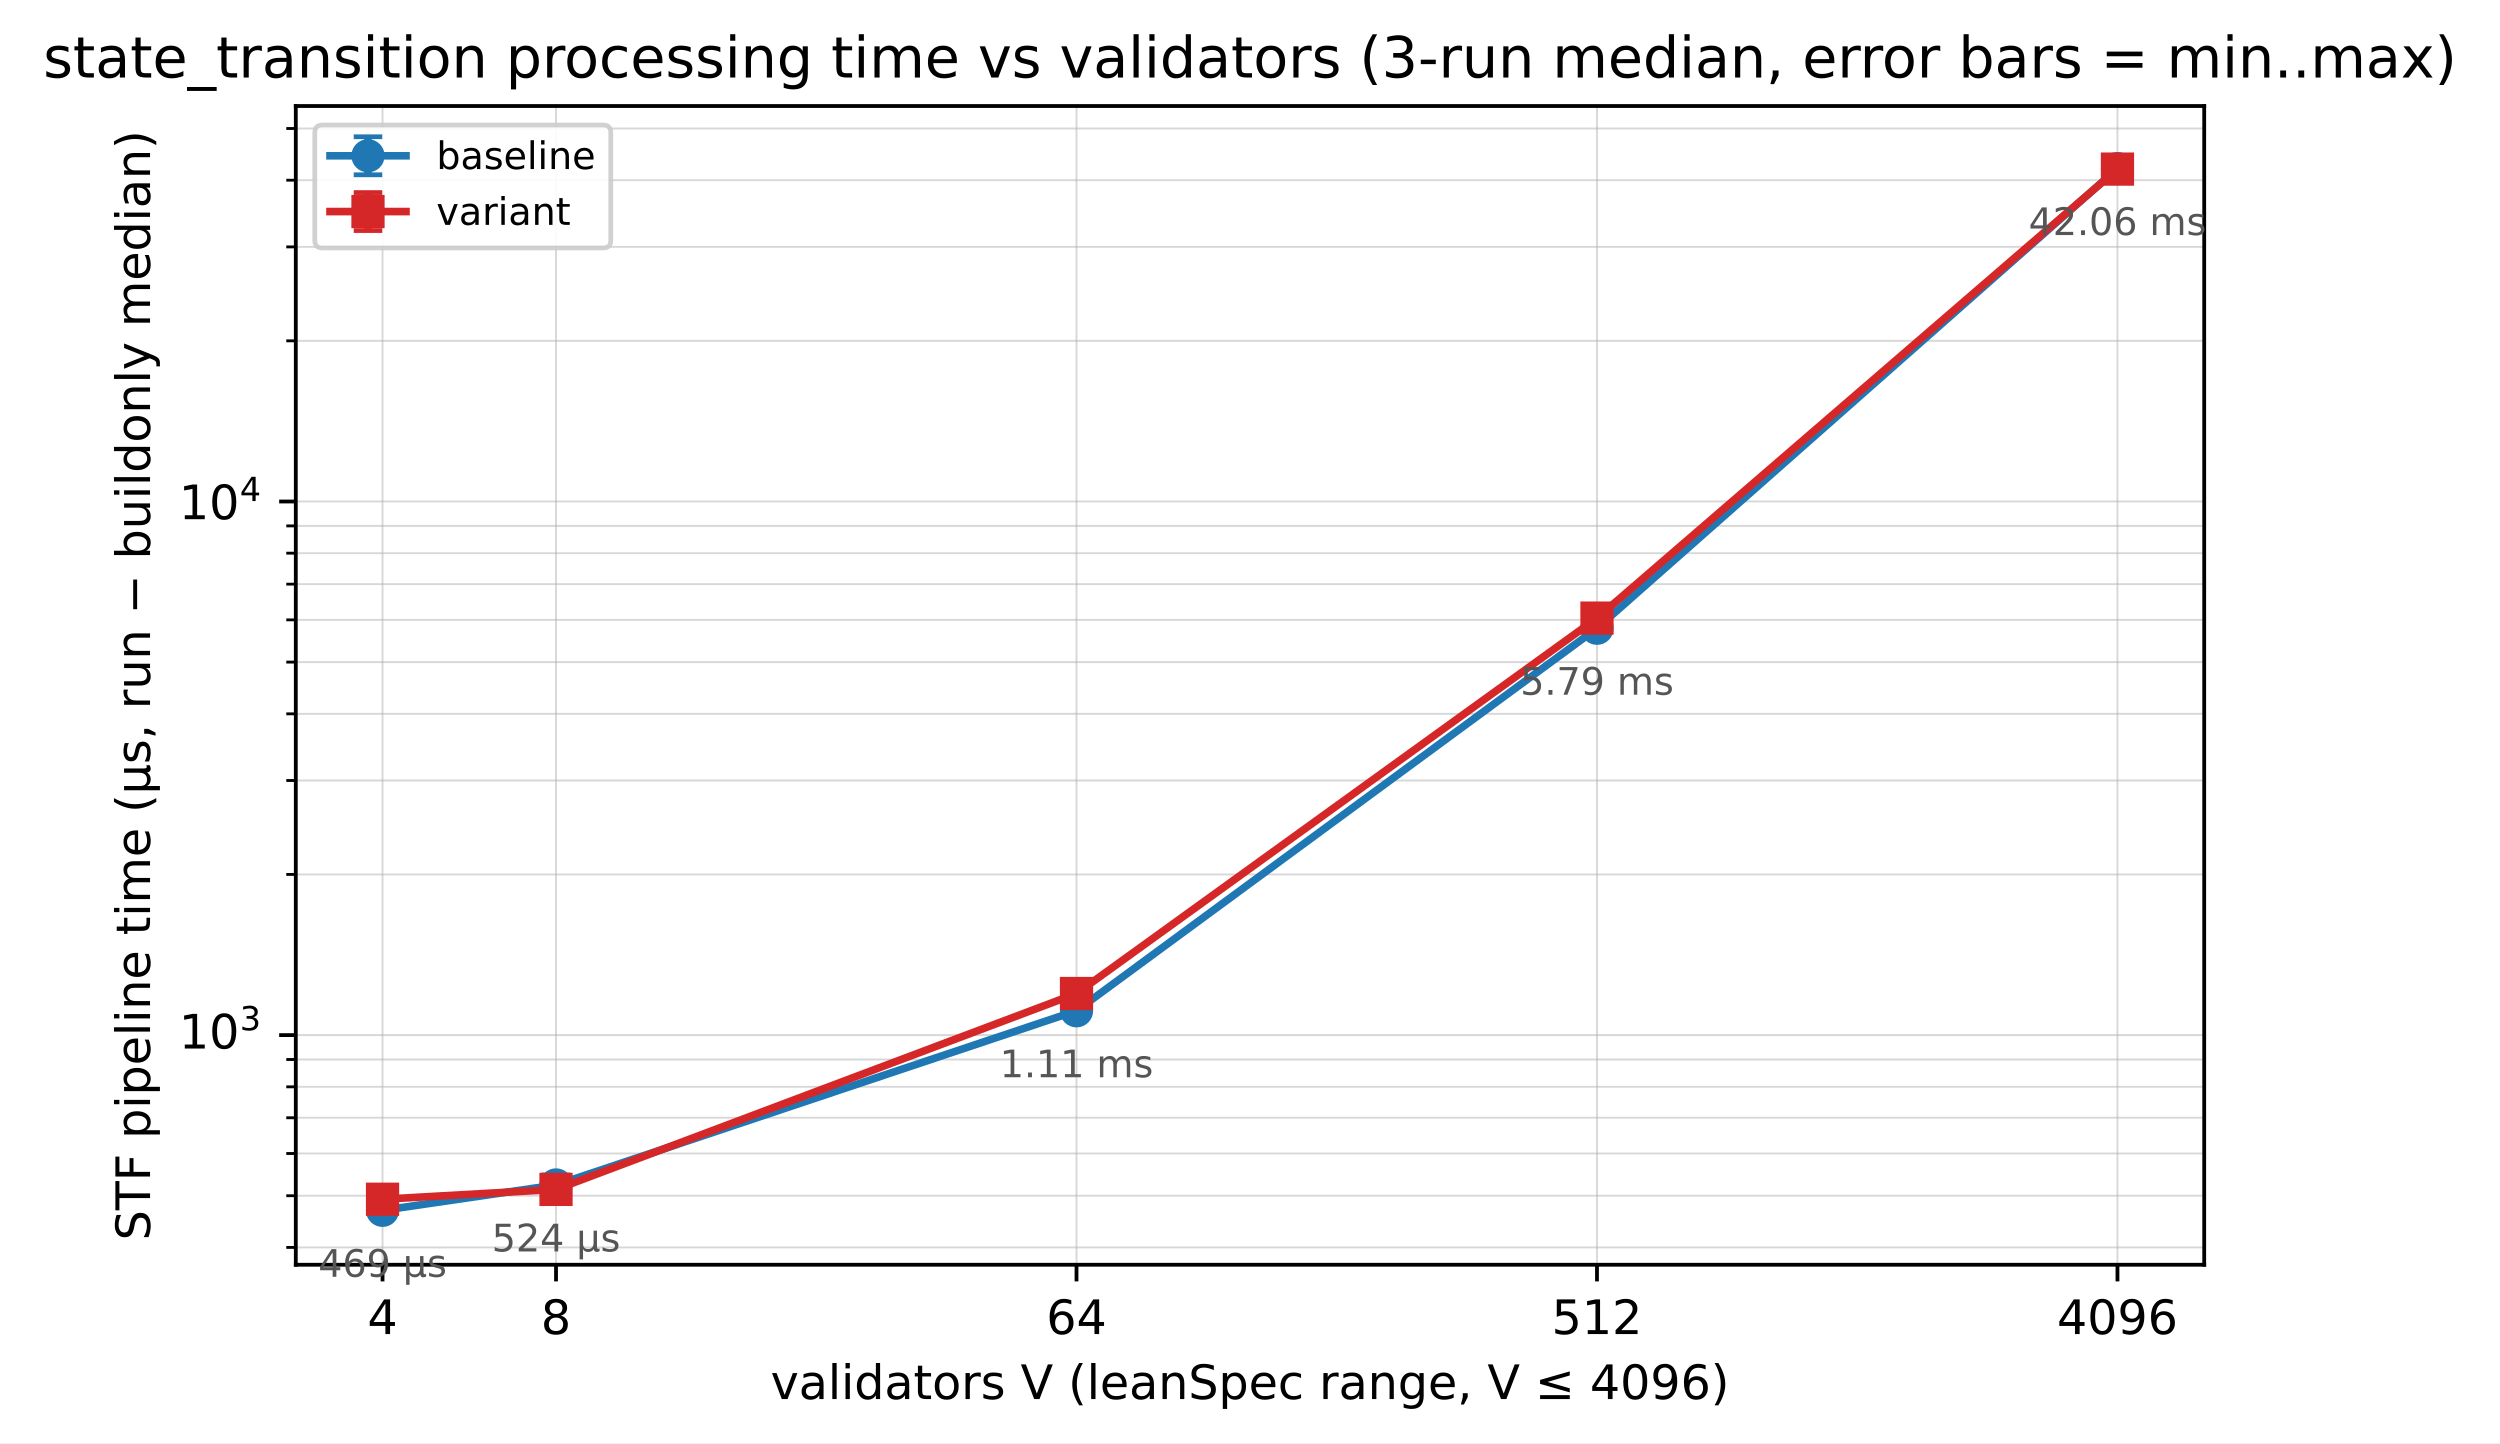
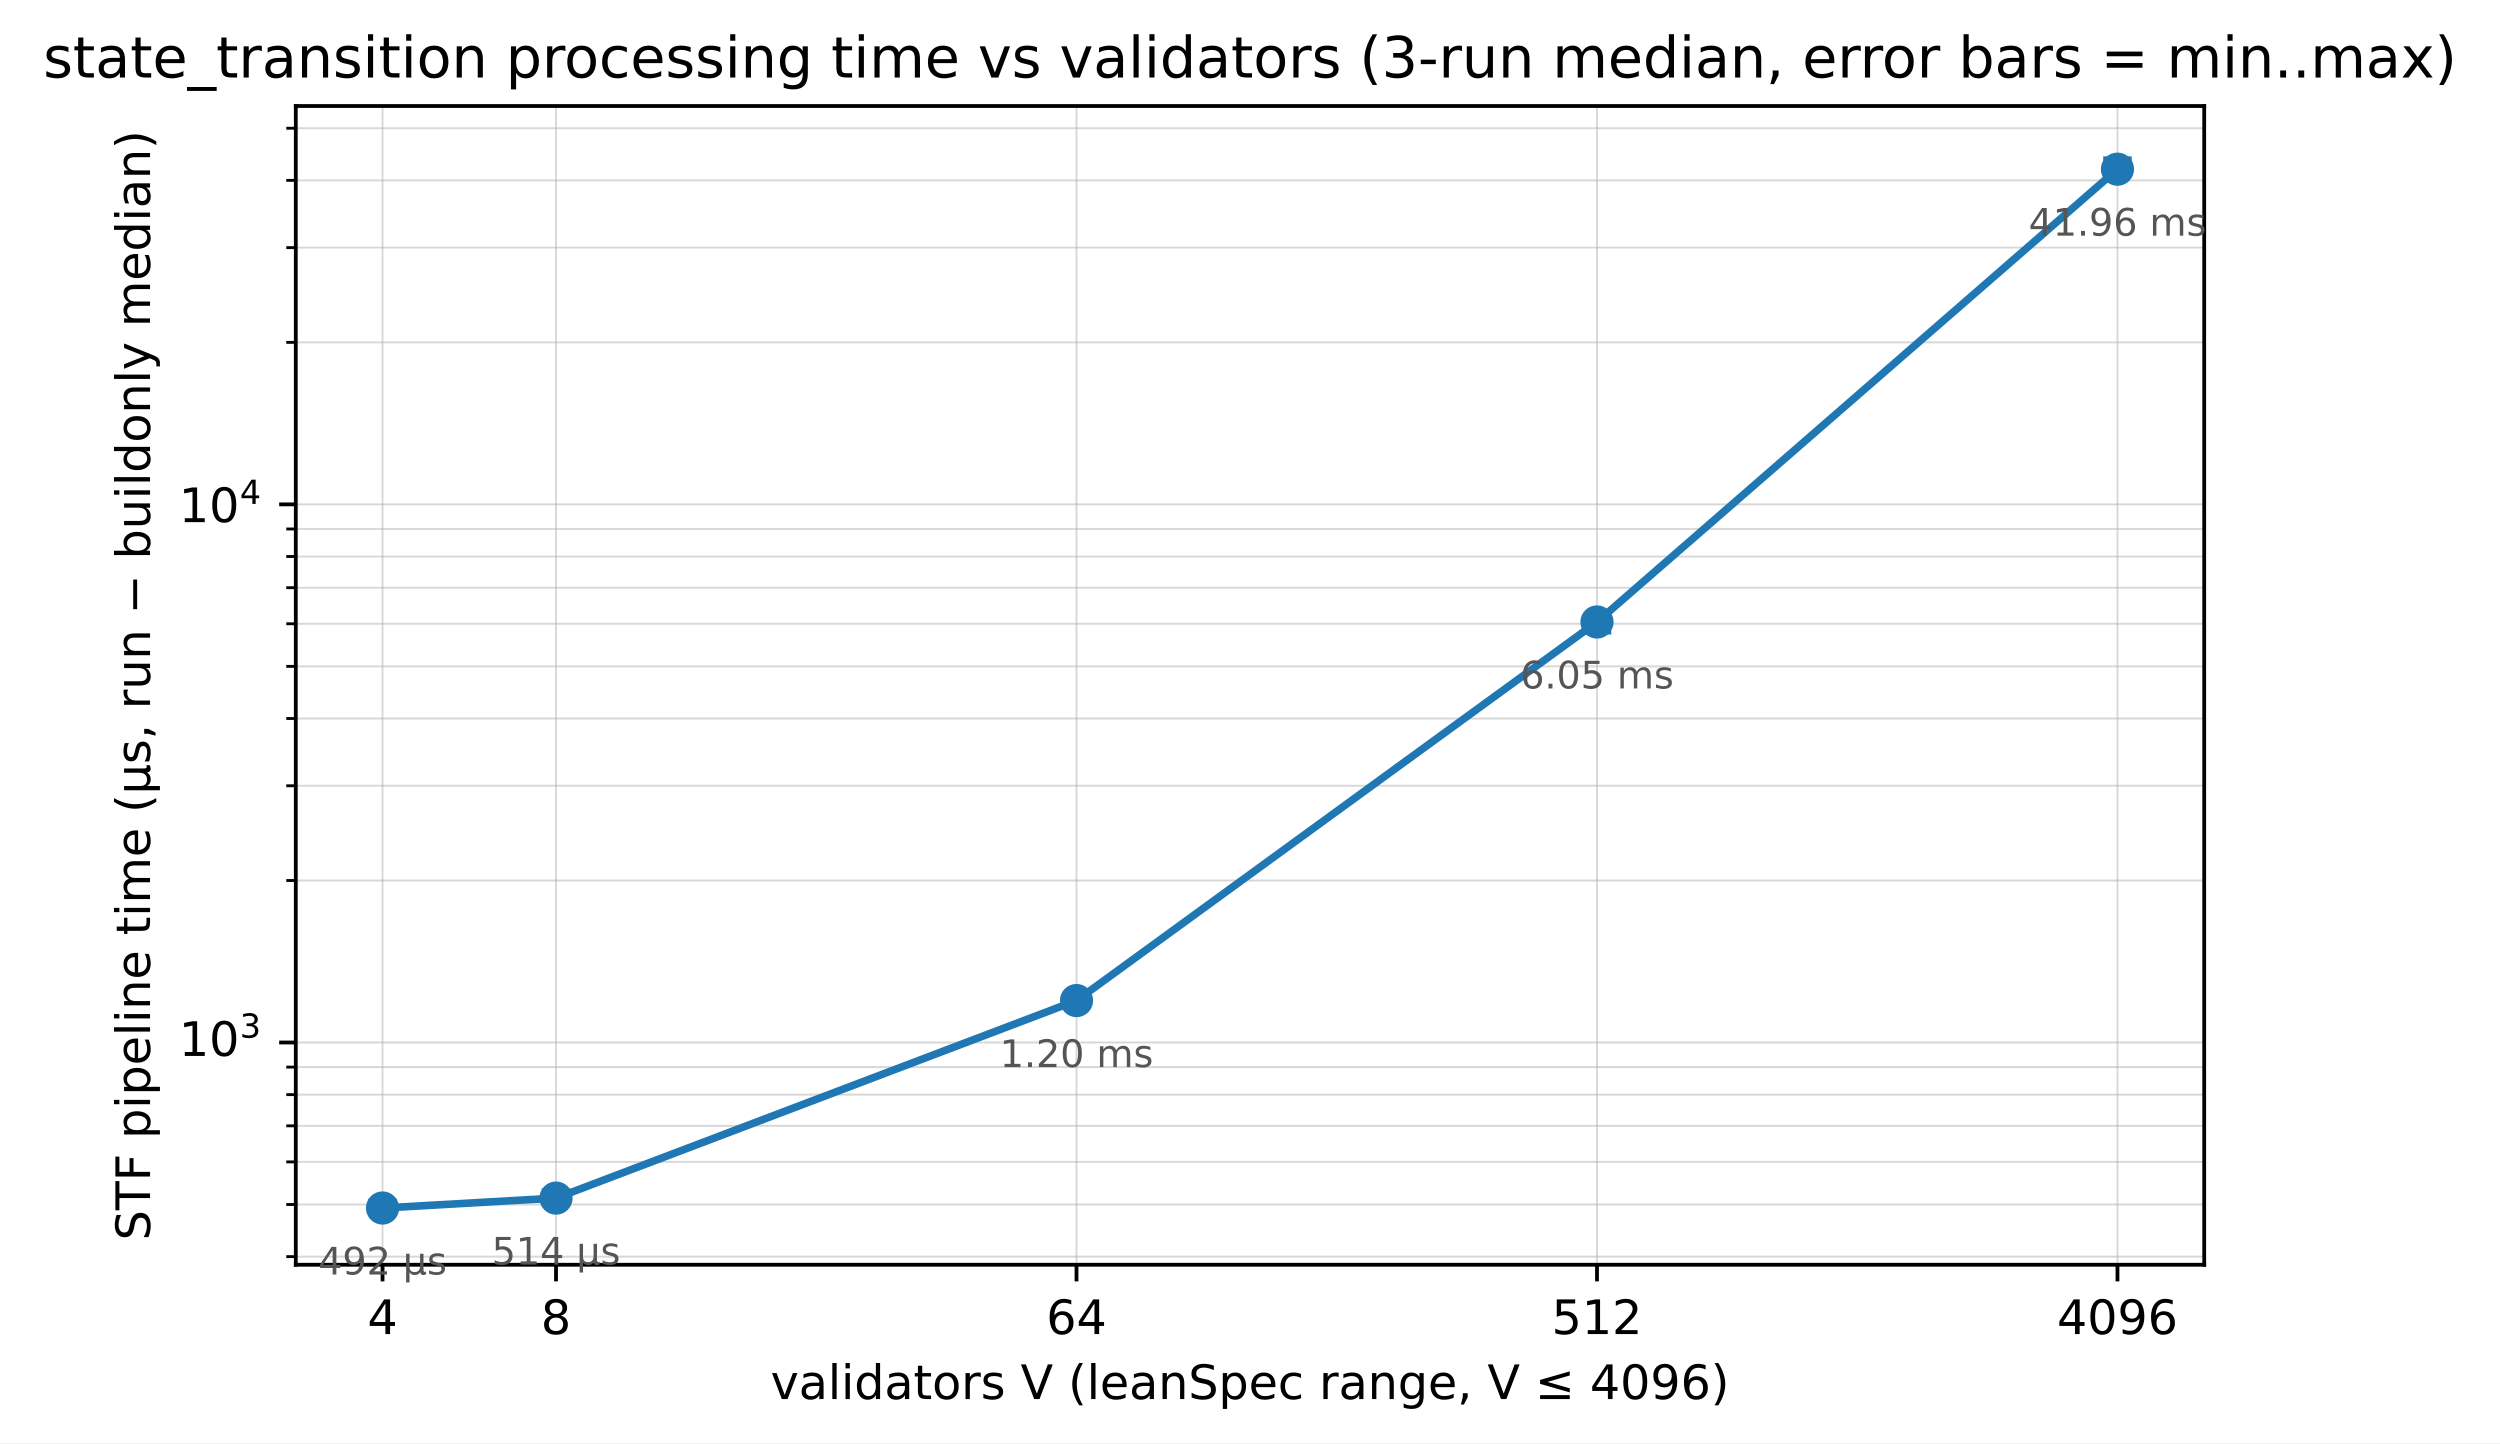
<svg xmlns="http://www.w3.org/2000/svg" xmlns:xlink="http://www.w3.org/1999/xlink" width="526.298pt" height="303.81pt" viewBox="0 0 526.298 303.81" version="1.1">
  <defs>
    <style type="text/css">*{stroke-linejoin: round; stroke-linecap: butt}</style>
  </defs>
  <g id="figure_1">
    <g id="patch_1">
      <path d="M 0 303.81  L 526.298 303.81  L 526.298 0  L 0 0  z " style="fill: #ffffff" />
    </g>
    <g id="axes_1">
      <g id="patch_2">
        <path d="M 62.269 266.254  L 464.029 266.254  L 464.029 22.318  L 62.269 22.318  z " style="fill: #ffffff" />
      </g>
      <g id="matplotlib.axis_1">
        <g id="xtick_1">
          <g id="line2d_1">
-             <path d="M 80.531 266.254  L 80.531 22.318  " clip-path="url(#p99227515fb)" style="fill: none; stroke: #b0b0b0; stroke-opacity: 0.5; stroke-width: 0.4; stroke-linecap: square" />
+             <path d="M 80.531 266.254  L 80.531 22.318  " clip-path="url(#pe7b8a5d8c1)" style="fill: none; stroke: #b0b0b0; stroke-opacity: 0.5; stroke-width: 0.4; stroke-linecap: square" />
          </g>
          <g id="line2d_2">
            <defs>
-               <path id="m1b1015ca94" d="M 0 0  L 0 3.5  " style="stroke: #000000; stroke-width: 0.8" />
+               <path id="m011437414a" d="M 0 0  L 0 3.5  " style="stroke: #000000; stroke-width: 0.8" />
            </defs>
            <g>
-               <use xlink:href="#m1b1015ca94" x="80.531" y="266.254" style="stroke: #000000; stroke-width: 0.8" />
+               <use xlink:href="#m011437414a" x="80.531" y="266.254" style="stroke: #000000; stroke-width: 0.8" />
            </g>
          </g>
          <g id="text_1">
            <text style="font-size: 10px; font-family: 'DejaVu Sans', 'Bitstream Vera Sans', 'Computer Modern Sans Serif', 'Lucida Grande', 'Verdana', 'Geneva', 'Lucid', 'Arial', 'Helvetica', 'Avant Garde', sans-serif; text-anchor: middle" x="80.531" y="280.853" transform="rotate(-0 80.53057 280.8526)">4</text>
          </g>
        </g>
        <g id="xtick_2">
          <g id="line2d_3">
-             <path d="M 117.054 266.254  L 117.054 22.318  " clip-path="url(#p99227515fb)" style="fill: none; stroke: #b0b0b0; stroke-opacity: 0.5; stroke-width: 0.4; stroke-linecap: square" />
+             <path d="M 117.054 266.254  L 117.054 22.318  " clip-path="url(#pe7b8a5d8c1)" style="fill: none; stroke: #b0b0b0; stroke-opacity: 0.5; stroke-width: 0.4; stroke-linecap: square" />
          </g>
          <g id="line2d_4">
            <g>
-               <use xlink:href="#m1b1015ca94" x="117.054" y="266.254" style="stroke: #000000; stroke-width: 0.8" />
+               <use xlink:href="#m011437414a" x="117.054" y="266.254" style="stroke: #000000; stroke-width: 0.8" />
            </g>
          </g>
          <g id="text_2">
            <text style="font-size: 10px; font-family: 'DejaVu Sans', 'Bitstream Vera Sans', 'Computer Modern Sans Serif', 'Lucida Grande', 'Verdana', 'Geneva', 'Lucid', 'Arial', 'Helvetica', 'Avant Garde', sans-serif; text-anchor: middle" x="117.054" y="280.853" transform="rotate(-0 117.0542 280.8526)">8</text>
          </g>
        </g>
        <g id="xtick_3">
          <g id="line2d_5">
-             <path d="M 226.625 266.254  L 226.625 22.318  " clip-path="url(#p99227515fb)" style="fill: none; stroke: #b0b0b0; stroke-opacity: 0.5; stroke-width: 0.4; stroke-linecap: square" />
+             <path d="M 226.625 266.254  L 226.625 22.318  " clip-path="url(#pe7b8a5d8c1)" style="fill: none; stroke: #b0b0b0; stroke-opacity: 0.5; stroke-width: 0.4; stroke-linecap: square" />
          </g>
          <g id="line2d_6">
            <g>
-               <use xlink:href="#m1b1015ca94" x="226.625" y="266.254" style="stroke: #000000; stroke-width: 0.8" />
+               <use xlink:href="#m011437414a" x="226.625" y="266.254" style="stroke: #000000; stroke-width: 0.8" />
            </g>
          </g>
          <g id="text_3">
            <text style="font-size: 10px; font-family: 'DejaVu Sans', 'Bitstream Vera Sans', 'Computer Modern Sans Serif', 'Lucida Grande', 'Verdana', 'Geneva', 'Lucid', 'Arial', 'Helvetica', 'Avant Garde', sans-serif; text-anchor: middle" x="226.625" y="280.853" transform="rotate(-0 226.6251 280.8526)">64</text>
          </g>
        </g>
        <g id="xtick_4">
          <g id="line2d_7">
-             <path d="M 336.196 266.254  L 336.196 22.318  " clip-path="url(#p99227515fb)" style="fill: none; stroke: #b0b0b0; stroke-opacity: 0.5; stroke-width: 0.4; stroke-linecap: square" />
+             <path d="M 336.196 266.254  L 336.196 22.318  " clip-path="url(#pe7b8a5d8c1)" style="fill: none; stroke: #b0b0b0; stroke-opacity: 0.5; stroke-width: 0.4; stroke-linecap: square" />
          </g>
          <g id="line2d_8">
            <g>
-               <use xlink:href="#m1b1015ca94" x="336.196" y="266.254" style="stroke: #000000; stroke-width: 0.8" />
+               <use xlink:href="#m011437414a" x="336.196" y="266.254" style="stroke: #000000; stroke-width: 0.8" />
            </g>
          </g>
          <g id="text_4">
            <text style="font-size: 10px; font-family: 'DejaVu Sans', 'Bitstream Vera Sans', 'Computer Modern Sans Serif', 'Lucida Grande', 'Verdana', 'Geneva', 'Lucid', 'Arial', 'Helvetica', 'Avant Garde', sans-serif; text-anchor: middle" x="336.196" y="280.853" transform="rotate(-0 336.196 280.8526)">512</text>
          </g>
        </g>
        <g id="xtick_5">
          <g id="line2d_9">
-             <path d="M 445.767 266.254  L 445.767 22.318  " clip-path="url(#p99227515fb)" style="fill: none; stroke: #b0b0b0; stroke-opacity: 0.5; stroke-width: 0.4; stroke-linecap: square" />
+             <path d="M 445.767 266.254  L 445.767 22.318  " clip-path="url(#pe7b8a5d8c1)" style="fill: none; stroke: #b0b0b0; stroke-opacity: 0.5; stroke-width: 0.4; stroke-linecap: square" />
          </g>
          <g id="line2d_10">
            <g>
-               <use xlink:href="#m1b1015ca94" x="445.767" y="266.254" style="stroke: #000000; stroke-width: 0.8" />
+               <use xlink:href="#m011437414a" x="445.767" y="266.254" style="stroke: #000000; stroke-width: 0.8" />
            </g>
          </g>
          <g id="text_5">
            <text style="font-size: 10px; font-family: 'DejaVu Sans', 'Bitstream Vera Sans', 'Computer Modern Sans Serif', 'Lucida Grande', 'Verdana', 'Geneva', 'Lucid', 'Arial', 'Helvetica', 'Avant Garde', sans-serif; text-anchor: middle" x="445.767" y="280.853" transform="rotate(-0 445.7669 280.8526)">4096</text>
          </g>
        </g>
        <g id="text_6">
          <text style="font-size: 10px; font-family: 'DejaVu Sans', 'Bitstream Vera Sans', 'Computer Modern Sans Serif', 'Lucida Grande', 'Verdana', 'Geneva', 'Lucid', 'Arial', 'Helvetica', 'Avant Garde', sans-serif; text-anchor: middle" x="263.149" y="294.531" transform="rotate(-0 263.1488 294.5307)">validators  V  (leanSpec range, V ≤ 4096)</text>
        </g>
      </g>
      <g id="matplotlib.axis_2">
        <g id="ytick_1">
          <g id="line2d_11">
-             <path d="M 62.269 217.907  L 464.029 217.907  " clip-path="url(#p99227515fb)" style="fill: none; stroke: #b0b0b0; stroke-opacity: 0.5; stroke-width: 0.4; stroke-linecap: square" />
+             <path d="M 62.269 219.465  L 464.029 219.465  " clip-path="url(#pe7b8a5d8c1)" style="fill: none; stroke: #b0b0b0; stroke-opacity: 0.5; stroke-width: 0.4; stroke-linecap: square" />
          </g>
          <g id="line2d_12">
            <defs>
-               <path id="m37597691d2" d="M 0 0  L -3.5 0  " style="stroke: #000000; stroke-width: 0.8" />
+               <path id="m1de25f7bcb" d="M 0 0  L -3.5 0  " style="stroke: #000000; stroke-width: 0.8" />
            </defs>
            <g>
-               <use xlink:href="#m37597691d2" x="62.269" y="217.907" style="stroke: #000000; stroke-width: 0.8" />
+               <use xlink:href="#m1de25f7bcb" x="62.269" y="219.465" style="stroke: #000000; stroke-width: 0.8" />
            </g>
          </g>
          <g id="text_7">
-             <g transform="translate(37.66875 221.7063)">
+             <g transform="translate(37.66875 223.264)">
              <text>
                <tspan x="0" y="-0.977" style="font-size: 10px; font-family: 'DejaVu Sans'">1</tspan>
                <tspan x="6.362" y="-0.977" style="font-size: 10px; font-family: 'DejaVu Sans'">0</tspan>
                <tspan x="12.82" y="-4.805" style="font-size: 7px; font-family: 'DejaVu Sans'">3</tspan>
              </text>
            </g>
          </g>
        </g>
        <g id="ytick_2">
          <g id="line2d_13">
-             <path d="M 62.269 105.57  L 464.029 105.57  " clip-path="url(#p99227515fb)" style="fill: none; stroke: #b0b0b0; stroke-opacity: 0.5; stroke-width: 0.4; stroke-linecap: square" />
+             <path d="M 62.269 106.179  L 464.029 106.179  " clip-path="url(#pe7b8a5d8c1)" style="fill: none; stroke: #b0b0b0; stroke-opacity: 0.5; stroke-width: 0.4; stroke-linecap: square" />
          </g>
          <g id="line2d_14">
            <g>
-               <use xlink:href="#m37597691d2" x="62.269" y="105.57" style="stroke: #000000; stroke-width: 0.8" />
+               <use xlink:href="#m1de25f7bcb" x="62.269" y="106.179" style="stroke: #000000; stroke-width: 0.8" />
            </g>
          </g>
          <g id="text_8">
-             <g transform="translate(37.66875 109.3693)">
+             <g transform="translate(37.66875 109.9786)">
              <text>
                <tspan x="0" y="-0.064" style="font-size: 10px; font-family: 'DejaVu Sans'">1</tspan>
                <tspan x="6.362" y="-0.064" style="font-size: 10px; font-family: 'DejaVu Sans'">0</tspan>
                <tspan x="12.82" y="-3.892" style="font-size: 7px; font-family: 'DejaVu Sans'">4</tspan>
              </text>
            </g>
          </g>
        </g>
        <g id="ytick_3">
          <g id="line2d_15">
-             <path d="M 62.269 262.61  L 464.029 262.61  " clip-path="url(#p99227515fb)" style="fill: none; stroke: #b0b0b0; stroke-opacity: 0.5; stroke-width: 0.4; stroke-linecap: square" />
+             <path d="M 62.269 264.546  L 464.029 264.546  " clip-path="url(#pe7b8a5d8c1)" style="fill: none; stroke: #b0b0b0; stroke-opacity: 0.5; stroke-width: 0.4; stroke-linecap: square" />
          </g>
          <g id="line2d_16">
            <defs>
-               <path id="mb6ab6a026e" d="M 0 0  L -2 0  " style="stroke: #000000; stroke-width: 0.6" />
+               <path id="m5d82798307" d="M 0 0  L -2 0  " style="stroke: #000000; stroke-width: 0.6" />
            </defs>
            <g>
-               <use xlink:href="#mb6ab6a026e" x="62.269" y="262.61" style="stroke: #000000; stroke-width: 0.6" />
+               <use xlink:href="#m5d82798307" x="62.269" y="264.546" style="stroke: #000000; stroke-width: 0.6" />
            </g>
          </g>
        </g>
        <g id="ytick_4">
          <g id="line2d_17">
-             <path d="M 62.269 251.724  L 464.029 251.724  " clip-path="url(#p99227515fb)" style="fill: none; stroke: #b0b0b0; stroke-opacity: 0.5; stroke-width: 0.4; stroke-linecap: square" />
+             <path d="M 62.269 253.567  L 464.029 253.567  " clip-path="url(#pe7b8a5d8c1)" style="fill: none; stroke: #b0b0b0; stroke-opacity: 0.5; stroke-width: 0.4; stroke-linecap: square" />
          </g>
          <g id="line2d_18">
            <g>
-               <use xlink:href="#mb6ab6a026e" x="62.269" y="251.724" style="stroke: #000000; stroke-width: 0.6" />
+               <use xlink:href="#m5d82798307" x="62.269" y="253.567" style="stroke: #000000; stroke-width: 0.6" />
            </g>
          </g>
        </g>
        <g id="ytick_5">
          <g id="line2d_19">
-             <path d="M 62.269 242.829  L 464.029 242.829  " clip-path="url(#p99227515fb)" style="fill: none; stroke: #b0b0b0; stroke-opacity: 0.5; stroke-width: 0.4; stroke-linecap: square" />
+             <path d="M 62.269 244.597  L 464.029 244.597  " clip-path="url(#pe7b8a5d8c1)" style="fill: none; stroke: #b0b0b0; stroke-opacity: 0.5; stroke-width: 0.4; stroke-linecap: square" />
          </g>
          <g id="line2d_20">
            <g>
-               <use xlink:href="#mb6ab6a026e" x="62.269" y="242.829" style="stroke: #000000; stroke-width: 0.6" />
+               <use xlink:href="#m5d82798307" x="62.269" y="244.597" style="stroke: #000000; stroke-width: 0.6" />
            </g>
          </g>
        </g>
        <g id="ytick_6">
          <g id="line2d_21">
-             <path d="M 62.269 235.308  L 464.029 235.308  " clip-path="url(#p99227515fb)" style="fill: none; stroke: #b0b0b0; stroke-opacity: 0.5; stroke-width: 0.4; stroke-linecap: square" />
+             <path d="M 62.269 237.013  L 464.029 237.013  " clip-path="url(#pe7b8a5d8c1)" style="fill: none; stroke: #b0b0b0; stroke-opacity: 0.5; stroke-width: 0.4; stroke-linecap: square" />
          </g>
          <g id="line2d_22">
            <g>
-               <use xlink:href="#mb6ab6a026e" x="62.269" y="235.308" style="stroke: #000000; stroke-width: 0.6" />
+               <use xlink:href="#m5d82798307" x="62.269" y="237.013" style="stroke: #000000; stroke-width: 0.6" />
            </g>
          </g>
        </g>
        <g id="ytick_7">
          <g id="line2d_23">
-             <path d="M 62.269 228.794  L 464.029 228.794  " clip-path="url(#p99227515fb)" style="fill: none; stroke: #b0b0b0; stroke-opacity: 0.5; stroke-width: 0.4; stroke-linecap: square" />
+             <path d="M 62.269 230.443  L 464.029 230.443  " clip-path="url(#pe7b8a5d8c1)" style="fill: none; stroke: #b0b0b0; stroke-opacity: 0.5; stroke-width: 0.4; stroke-linecap: square" />
          </g>
          <g id="line2d_24">
            <g>
-               <use xlink:href="#mb6ab6a026e" x="62.269" y="228.794" style="stroke: #000000; stroke-width: 0.6" />
+               <use xlink:href="#m5d82798307" x="62.269" y="230.443" style="stroke: #000000; stroke-width: 0.6" />
            </g>
          </g>
        </g>
        <g id="ytick_8">
          <g id="line2d_25">
-             <path d="M 62.269 223.047  L 464.029 223.047  " clip-path="url(#p99227515fb)" style="fill: none; stroke: #b0b0b0; stroke-opacity: 0.5; stroke-width: 0.4; stroke-linecap: square" />
+             <path d="M 62.269 224.648  L 464.029 224.648  " clip-path="url(#pe7b8a5d8c1)" style="fill: none; stroke: #b0b0b0; stroke-opacity: 0.5; stroke-width: 0.4; stroke-linecap: square" />
          </g>
          <g id="line2d_26">
            <g>
-               <use xlink:href="#mb6ab6a026e" x="62.269" y="223.047" style="stroke: #000000; stroke-width: 0.6" />
+               <use xlink:href="#m5d82798307" x="62.269" y="224.648" style="stroke: #000000; stroke-width: 0.6" />
            </g>
          </g>
        </g>
        <g id="ytick_9">
          <g id="line2d_27">
-             <path d="M 62.269 184.09  L 464.029 184.09  " clip-path="url(#p99227515fb)" style="fill: none; stroke: #b0b0b0; stroke-opacity: 0.5; stroke-width: 0.4; stroke-linecap: square" />
+             <path d="M 62.269 185.362  L 464.029 185.362  " clip-path="url(#pe7b8a5d8c1)" style="fill: none; stroke: #b0b0b0; stroke-opacity: 0.5; stroke-width: 0.4; stroke-linecap: square" />
          </g>
          <g id="line2d_28">
            <g>
-               <use xlink:href="#mb6ab6a026e" x="62.269" y="184.09" style="stroke: #000000; stroke-width: 0.6" />
+               <use xlink:href="#m5d82798307" x="62.269" y="185.362" style="stroke: #000000; stroke-width: 0.6" />
            </g>
          </g>
        </g>
        <g id="ytick_10">
          <g id="line2d_29">
-             <path d="M 62.269 164.309  L 464.029 164.309  " clip-path="url(#p99227515fb)" style="fill: none; stroke: #b0b0b0; stroke-opacity: 0.5; stroke-width: 0.4; stroke-linecap: square" />
+             <path d="M 62.269 165.414  L 464.029 165.414  " clip-path="url(#pe7b8a5d8c1)" style="fill: none; stroke: #b0b0b0; stroke-opacity: 0.5; stroke-width: 0.4; stroke-linecap: square" />
          </g>
          <g id="line2d_30">
            <g>
-               <use xlink:href="#mb6ab6a026e" x="62.269" y="164.309" style="stroke: #000000; stroke-width: 0.6" />
+               <use xlink:href="#m5d82798307" x="62.269" y="165.414" style="stroke: #000000; stroke-width: 0.6" />
            </g>
          </g>
        </g>
        <g id="ytick_11">
          <g id="line2d_31">
-             <path d="M 62.269 150.273  L 464.029 150.273  " clip-path="url(#p99227515fb)" style="fill: none; stroke: #b0b0b0; stroke-opacity: 0.5; stroke-width: 0.4; stroke-linecap: square" />
+             <path d="M 62.269 151.26  L 464.029 151.26  " clip-path="url(#pe7b8a5d8c1)" style="fill: none; stroke: #b0b0b0; stroke-opacity: 0.5; stroke-width: 0.4; stroke-linecap: square" />
          </g>
          <g id="line2d_32">
            <g>
-               <use xlink:href="#mb6ab6a026e" x="62.269" y="150.273" style="stroke: #000000; stroke-width: 0.6" />
+               <use xlink:href="#m5d82798307" x="62.269" y="151.26" style="stroke: #000000; stroke-width: 0.6" />
            </g>
          </g>
        </g>
        <g id="ytick_12">
          <g id="line2d_33">
-             <path d="M 62.269 139.387  L 464.029 139.387  " clip-path="url(#p99227515fb)" style="fill: none; stroke: #b0b0b0; stroke-opacity: 0.5; stroke-width: 0.4; stroke-linecap: square" />
+             <path d="M 62.269 140.282  L 464.029 140.282  " clip-path="url(#pe7b8a5d8c1)" style="fill: none; stroke: #b0b0b0; stroke-opacity: 0.5; stroke-width: 0.4; stroke-linecap: square" />
          </g>
          <g id="line2d_34">
            <g>
-               <use xlink:href="#mb6ab6a026e" x="62.269" y="139.387" style="stroke: #000000; stroke-width: 0.6" />
+               <use xlink:href="#m5d82798307" x="62.269" y="140.282" style="stroke: #000000; stroke-width: 0.6" />
            </g>
          </g>
        </g>
        <g id="ytick_13">
          <g id="line2d_35">
-             <path d="M 62.269 130.492  L 464.029 130.492  " clip-path="url(#p99227515fb)" style="fill: none; stroke: #b0b0b0; stroke-opacity: 0.5; stroke-width: 0.4; stroke-linecap: square" />
+             <path d="M 62.269 131.312  L 464.029 131.312  " clip-path="url(#pe7b8a5d8c1)" style="fill: none; stroke: #b0b0b0; stroke-opacity: 0.5; stroke-width: 0.4; stroke-linecap: square" />
          </g>
          <g id="line2d_36">
            <g>
-               <use xlink:href="#mb6ab6a026e" x="62.269" y="130.492" style="stroke: #000000; stroke-width: 0.6" />
+               <use xlink:href="#m5d82798307" x="62.269" y="131.312" style="stroke: #000000; stroke-width: 0.6" />
            </g>
          </g>
        </g>
        <g id="ytick_14">
          <g id="line2d_37">
-             <path d="M 62.269 122.971  L 464.029 122.971  " clip-path="url(#p99227515fb)" style="fill: none; stroke: #b0b0b0; stroke-opacity: 0.5; stroke-width: 0.4; stroke-linecap: square" />
+             <path d="M 62.269 123.727  L 464.029 123.727  " clip-path="url(#pe7b8a5d8c1)" style="fill: none; stroke: #b0b0b0; stroke-opacity: 0.5; stroke-width: 0.4; stroke-linecap: square" />
          </g>
          <g id="line2d_38">
            <g>
-               <use xlink:href="#mb6ab6a026e" x="62.269" y="122.971" style="stroke: #000000; stroke-width: 0.6" />
+               <use xlink:href="#m5d82798307" x="62.269" y="123.727" style="stroke: #000000; stroke-width: 0.6" />
            </g>
          </g>
        </g>
        <g id="ytick_15">
          <g id="line2d_39">
-             <path d="M 62.269 116.457  L 464.029 116.457  " clip-path="url(#p99227515fb)" style="fill: none; stroke: #b0b0b0; stroke-opacity: 0.5; stroke-width: 0.4; stroke-linecap: square" />
+             <path d="M 62.269 117.158  L 464.029 117.158  " clip-path="url(#pe7b8a5d8c1)" style="fill: none; stroke: #b0b0b0; stroke-opacity: 0.5; stroke-width: 0.4; stroke-linecap: square" />
          </g>
          <g id="line2d_40">
            <g>
-               <use xlink:href="#mb6ab6a026e" x="62.269" y="116.457" style="stroke: #000000; stroke-width: 0.6" />
+               <use xlink:href="#m5d82798307" x="62.269" y="117.158" style="stroke: #000000; stroke-width: 0.6" />
            </g>
          </g>
        </g>
        <g id="ytick_16">
          <g id="line2d_41">
-             <path d="M 62.269 110.71  L 464.029 110.71  " clip-path="url(#p99227515fb)" style="fill: none; stroke: #b0b0b0; stroke-opacity: 0.5; stroke-width: 0.4; stroke-linecap: square" />
+             <path d="M 62.269 111.363  L 464.029 111.363  " clip-path="url(#pe7b8a5d8c1)" style="fill: none; stroke: #b0b0b0; stroke-opacity: 0.5; stroke-width: 0.4; stroke-linecap: square" />
          </g>
          <g id="line2d_42">
            <g>
-               <use xlink:href="#mb6ab6a026e" x="62.269" y="110.71" style="stroke: #000000; stroke-width: 0.6" />
+               <use xlink:href="#m5d82798307" x="62.269" y="111.363" style="stroke: #000000; stroke-width: 0.6" />
            </g>
          </g>
        </g>
        <g id="ytick_17">
          <g id="line2d_43">
-             <path d="M 62.269 71.753  L 464.029 71.753  " clip-path="url(#p99227515fb)" style="fill: none; stroke: #b0b0b0; stroke-opacity: 0.5; stroke-width: 0.4; stroke-linecap: square" />
+             <path d="M 62.269 72.077  L 464.029 72.077  " clip-path="url(#pe7b8a5d8c1)" style="fill: none; stroke: #b0b0b0; stroke-opacity: 0.5; stroke-width: 0.4; stroke-linecap: square" />
          </g>
          <g id="line2d_44">
            <g>
-               <use xlink:href="#mb6ab6a026e" x="62.269" y="71.753" style="stroke: #000000; stroke-width: 0.6" />
+               <use xlink:href="#m5d82798307" x="62.269" y="72.077" style="stroke: #000000; stroke-width: 0.6" />
            </g>
          </g>
        </g>
        <g id="ytick_18">
          <g id="line2d_45">
-             <path d="M 62.269 51.972  L 464.029 51.972  " clip-path="url(#p99227515fb)" style="fill: none; stroke: #b0b0b0; stroke-opacity: 0.5; stroke-width: 0.4; stroke-linecap: square" />
+             <path d="M 62.269 52.128  L 464.029 52.128  " clip-path="url(#pe7b8a5d8c1)" style="fill: none; stroke: #b0b0b0; stroke-opacity: 0.5; stroke-width: 0.4; stroke-linecap: square" />
          </g>
          <g id="line2d_46">
            <g>
-               <use xlink:href="#mb6ab6a026e" x="62.269" y="51.972" style="stroke: #000000; stroke-width: 0.6" />
+               <use xlink:href="#m5d82798307" x="62.269" y="52.128" style="stroke: #000000; stroke-width: 0.6" />
            </g>
          </g>
        </g>
        <g id="ytick_19">
          <g id="line2d_47">
-             <path d="M 62.269 37.936  L 464.029 37.936  " clip-path="url(#p99227515fb)" style="fill: none; stroke: #b0b0b0; stroke-opacity: 0.5; stroke-width: 0.4; stroke-linecap: square" />
+             <path d="M 62.269 37.975  L 464.029 37.975  " clip-path="url(#pe7b8a5d8c1)" style="fill: none; stroke: #b0b0b0; stroke-opacity: 0.5; stroke-width: 0.4; stroke-linecap: square" />
          </g>
          <g id="line2d_48">
            <g>
-               <use xlink:href="#mb6ab6a026e" x="62.269" y="37.936" style="stroke: #000000; stroke-width: 0.6" />
+               <use xlink:href="#m5d82798307" x="62.269" y="37.975" style="stroke: #000000; stroke-width: 0.6" />
            </g>
          </g>
        </g>
        <g id="ytick_20">
          <g id="line2d_49">
-             <path d="M 62.269 27.05  L 464.029 27.05  " clip-path="url(#p99227515fb)" style="fill: none; stroke: #b0b0b0; stroke-opacity: 0.5; stroke-width: 0.4; stroke-linecap: square" />
+             <path d="M 62.269 26.996  L 464.029 26.996  " clip-path="url(#pe7b8a5d8c1)" style="fill: none; stroke: #b0b0b0; stroke-opacity: 0.5; stroke-width: 0.4; stroke-linecap: square" />
          </g>
          <g id="line2d_50">
            <g>
-               <use xlink:href="#mb6ab6a026e" x="62.269" y="27.05" style="stroke: #000000; stroke-width: 0.6" />
+               <use xlink:href="#m5d82798307" x="62.269" y="26.996" style="stroke: #000000; stroke-width: 0.6" />
            </g>
          </g>
        </g>
        <g id="text_9">
          <text style="font-size: 10px; font-family: 'DejaVu Sans', 'Bitstream Vera Sans', 'Computer Modern Sans Serif', 'Lucida Grande', 'Verdana', 'Geneva', 'Lucid', 'Arial', 'Helvetica', 'Avant Garde', sans-serif; text-anchor: middle" x="31.589" y="144.286" transform="rotate(-90 31.58906 144.2861)">STF pipeline time  (µs, run − buildonly median)</text>
        </g>
      </g>
      <g id="LineCollection_1">
-         <path d="M 80.531 255.166  L 80.531 251.675  " clip-path="url(#p99227515fb)" style="fill: none; stroke: #1f77b4; stroke-width: 1.6" />
-         <path d="M 117.054 252.241  L 117.054 247.35  " clip-path="url(#p99227515fb)" style="fill: none; stroke: #1f77b4; stroke-width: 1.6" />
-         <path d="M 226.625 213.36  L 226.625 211.177  " clip-path="url(#p99227515fb)" style="fill: none; stroke: #1f77b4; stroke-width: 1.6" />
-         <path d="M 336.196 132.391  L 336.196 131.608  " clip-path="url(#p99227515fb)" style="fill: none; stroke: #1f77b4; stroke-width: 1.6" />
-         <path d="M 445.767 36.302  L 445.767 35.428  " clip-path="url(#p99227515fb)" style="fill: none; stroke: #1f77b4; stroke-width: 1.6" />
+         <path d="M 80.531 255.166  L 80.531 252.863  " clip-path="url(#pe7b8a5d8c1)" style="fill: none; stroke: #1f77b4; stroke-width: 1.6" />
+         <path d="M 117.054 253.249  L 117.054 250.665  " clip-path="url(#pe7b8a5d8c1)" style="fill: none; stroke: #1f77b4; stroke-width: 1.6" />
+         <path d="M 226.625 211.141  L 226.625 209.616  " clip-path="url(#pe7b8a5d8c1)" style="fill: none; stroke: #1f77b4; stroke-width: 1.6" />
+         <path d="M 336.196 133.08  L 336.196 130.503  " clip-path="url(#pe7b8a5d8c1)" style="fill: none; stroke: #1f77b4; stroke-width: 1.6" />
+         <path d="M 445.767 35.691  L 445.767 33.406  " clip-path="url(#pe7b8a5d8c1)" style="fill: none; stroke: #1f77b4; stroke-width: 1.6" />
      </g>
      <g id="line2d_51">
        <defs>
-           <path id="m5f794adcc7" d="M 3 0  L -3 -0  " style="stroke: #1f77b4" />
+           <path id="m2ac1196d00" d="M 3 0  L -3 -0  " style="stroke: #1f77b4" />
        </defs>
-         <g clip-path="url(#p99227515fb)">
-           <use xlink:href="#m5f794adcc7" x="80.531" y="255.166" style="fill: #1f77b4; stroke: #1f77b4" />
-           <use xlink:href="#m5f794adcc7" x="117.054" y="252.241" style="fill: #1f77b4; stroke: #1f77b4" />
-           <use xlink:href="#m5f794adcc7" x="226.625" y="213.36" style="fill: #1f77b4; stroke: #1f77b4" />
-           <use xlink:href="#m5f794adcc7" x="336.196" y="132.391" style="fill: #1f77b4; stroke: #1f77b4" />
-           <use xlink:href="#m5f794adcc7" x="445.767" y="36.302" style="fill: #1f77b4; stroke: #1f77b4" />
+         <g clip-path="url(#pe7b8a5d8c1)">
+           <use xlink:href="#m2ac1196d00" x="80.531" y="255.166" style="fill: #1f77b4; stroke: #1f77b4" />
+           <use xlink:href="#m2ac1196d00" x="117.054" y="253.249" style="fill: #1f77b4; stroke: #1f77b4" />
+           <use xlink:href="#m2ac1196d00" x="226.625" y="211.141" style="fill: #1f77b4; stroke: #1f77b4" />
+           <use xlink:href="#m2ac1196d00" x="336.196" y="133.08" style="fill: #1f77b4; stroke: #1f77b4" />
+           <use xlink:href="#m2ac1196d00" x="445.767" y="35.691" style="fill: #1f77b4; stroke: #1f77b4" />
        </g>
      </g>
      <g id="line2d_52">
-         <g clip-path="url(#p99227515fb)">
-           <use xlink:href="#m5f794adcc7" x="80.531" y="251.675" style="fill: #1f77b4; stroke: #1f77b4" />
-           <use xlink:href="#m5f794adcc7" x="117.054" y="247.35" style="fill: #1f77b4; stroke: #1f77b4" />
-           <use xlink:href="#m5f794adcc7" x="226.625" y="211.177" style="fill: #1f77b4; stroke: #1f77b4" />
-           <use xlink:href="#m5f794adcc7" x="336.196" y="131.608" style="fill: #1f77b4; stroke: #1f77b4" />
-           <use xlink:href="#m5f794adcc7" x="445.767" y="35.428" style="fill: #1f77b4; stroke: #1f77b4" />
-         </g>
-       </g>
-       <g id="LineCollection_2">
-         <path d="M 80.531 253.31  L 80.531 251.025  " clip-path="url(#p99227515fb)" style="fill: none; stroke: #d62728; stroke-width: 1.6" />
-         <path d="M 117.054 251.408  L 117.054 248.846  " clip-path="url(#p99227515fb)" style="fill: none; stroke: #d62728; stroke-width: 1.6" />
-         <path d="M 226.625 209.653  L 226.625 208.141  " clip-path="url(#p99227515fb)" style="fill: none; stroke: #d62728; stroke-width: 1.6" />
-         <path d="M 336.196 132.246  L 336.196 129.69  " clip-path="url(#p99227515fb)" style="fill: none; stroke: #d62728; stroke-width: 1.6" />
-         <path d="M 445.767 35.672  L 445.767 33.406  " clip-path="url(#p99227515fb)" style="fill: none; stroke: #d62728; stroke-width: 1.6" />
+         <g clip-path="url(#pe7b8a5d8c1)">
+           <use xlink:href="#m2ac1196d00" x="80.531" y="252.863" style="fill: #1f77b4; stroke: #1f77b4" />
+           <use xlink:href="#m2ac1196d00" x="117.054" y="250.665" style="fill: #1f77b4; stroke: #1f77b4" />
+           <use xlink:href="#m2ac1196d00" x="226.625" y="209.616" style="fill: #1f77b4; stroke: #1f77b4" />
+           <use xlink:href="#m2ac1196d00" x="336.196" y="130.503" style="fill: #1f77b4; stroke: #1f77b4" />
+           <use xlink:href="#m2ac1196d00" x="445.767" y="33.406" style="fill: #1f77b4; stroke: #1f77b4" />
+         </g>
      </g>
      <g id="line2d_53">
+         <path d="M 80.531 254.311  L 117.054 252.222  L 226.625 210.636  L 336.196 130.937  L 445.767 35.617  " clip-path="url(#pe7b8a5d8c1)" style="fill: none; stroke: #1f77b4; stroke-width: 1.6; stroke-linecap: square" />
        <defs>
-           <path id="m946e2561e8" d="M 3 0  L -3 -0  " style="stroke: #d62728" />
+           <path id="mddb1ceded9" d="M 0 3  C 0.796 3 1.559 2.684 2.121 2.121  C 2.684 1.559 3 0.796 3 0  C 3 -0.796 2.684 -1.559 2.121 -2.121  C 1.559 -2.684 0.796 -3 0 -3  C -0.796 -3 -1.559 -2.684 -2.121 -2.121  C -2.684 -1.559 -3 -0.796 -3 0  C -3 0.796 -2.684 1.559 -2.121 2.121  C -1.559 2.684 -0.796 3 0 3  z " style="stroke: #1f77b4" />
        </defs>
-         <g clip-path="url(#p99227515fb)">
-           <use xlink:href="#m946e2561e8" x="80.531" y="253.31" style="fill: #d62728; stroke: #d62728" />
-           <use xlink:href="#m946e2561e8" x="117.054" y="251.408" style="fill: #d62728; stroke: #d62728" />
-           <use xlink:href="#m946e2561e8" x="226.625" y="209.653" style="fill: #d62728; stroke: #d62728" />
-           <use xlink:href="#m946e2561e8" x="336.196" y="132.246" style="fill: #d62728; stroke: #d62728" />
-           <use xlink:href="#m946e2561e8" x="445.767" y="35.672" style="fill: #d62728; stroke: #d62728" />
-         </g>
-       </g>
-       <g id="line2d_54">
-         <g clip-path="url(#p99227515fb)">
-           <use xlink:href="#m946e2561e8" x="80.531" y="251.025" style="fill: #d62728; stroke: #d62728" />
-           <use xlink:href="#m946e2561e8" x="117.054" y="248.846" style="fill: #d62728; stroke: #d62728" />
-           <use xlink:href="#m946e2561e8" x="226.625" y="208.141" style="fill: #d62728; stroke: #d62728" />
-           <use xlink:href="#m946e2561e8" x="336.196" y="129.69" style="fill: #d62728; stroke: #d62728" />
-           <use xlink:href="#m946e2561e8" x="445.767" y="33.406" style="fill: #d62728; stroke: #d62728" />
-         </g>
-       </g>
-       <g id="line2d_55">
-         <path d="M 80.531 254.797  L 117.054 249.454  L 226.625 212.787  L 336.196 132.262  L 445.767 35.485  " clip-path="url(#p99227515fb)" style="fill: none; stroke: #1f77b4; stroke-width: 1.6; stroke-linecap: square" />
-         <defs>
-           <path id="mcc5b205df2" d="M 0 3  C 0.796 3 1.559 2.684 2.121 2.121  C 2.684 1.559 3 0.796 3 0  C 3 -0.796 2.684 -1.559 2.121 -2.121  C 1.559 -2.684 0.796 -3 0 -3  C -0.796 -3 -1.559 -2.684 -2.121 -2.121  C -2.684 -1.559 -3 -0.796 -3 0  C -3 0.796 -2.684 1.559 -2.121 2.121  C -1.559 2.684 -0.796 3 0 3  z " style="stroke: #1f77b4" />
-         </defs>
-         <g clip-path="url(#p99227515fb)">
-           <use xlink:href="#mcc5b205df2" x="80.531" y="254.797" style="fill: #1f77b4; stroke: #1f77b4" />
-           <use xlink:href="#mcc5b205df2" x="117.054" y="249.454" style="fill: #1f77b4; stroke: #1f77b4" />
-           <use xlink:href="#mcc5b205df2" x="226.625" y="212.787" style="fill: #1f77b4; stroke: #1f77b4" />
-           <use xlink:href="#mcc5b205df2" x="336.196" y="132.262" style="fill: #1f77b4; stroke: #1f77b4" />
-           <use xlink:href="#mcc5b205df2" x="445.767" y="35.485" style="fill: #1f77b4; stroke: #1f77b4" />
-         </g>
-       </g>
-       <g id="line2d_56">
-         <path d="M 80.531 252.462  L 117.054 250.39  L 226.625 209.152  L 336.196 130.121  L 445.767 35.598  " clip-path="url(#p99227515fb)" style="fill: none; stroke: #d62728; stroke-width: 1.6; stroke-linecap: square" />
-         <defs>
-           <path id="m5166d3245b" d="M -3 3  L 3 3  L 3 -3  L -3 -3  z " style="stroke: #d62728; stroke-linejoin: miter" />
-         </defs>
-         <g clip-path="url(#p99227515fb)">
-           <use xlink:href="#m5166d3245b" x="80.531" y="252.462" style="fill: #d62728; stroke: #d62728; stroke-linejoin: miter" />
-           <use xlink:href="#m5166d3245b" x="117.054" y="250.39" style="fill: #d62728; stroke: #d62728; stroke-linejoin: miter" />
-           <use xlink:href="#m5166d3245b" x="226.625" y="209.152" style="fill: #d62728; stroke: #d62728; stroke-linejoin: miter" />
-           <use xlink:href="#m5166d3245b" x="336.196" y="130.121" style="fill: #d62728; stroke: #d62728; stroke-linejoin: miter" />
-           <use xlink:href="#m5166d3245b" x="445.767" y="35.598" style="fill: #d62728; stroke: #d62728; stroke-linejoin: miter" />
+         <g clip-path="url(#pe7b8a5d8c1)">
+           <use xlink:href="#mddb1ceded9" x="80.531" y="254.311" style="fill: #1f77b4; stroke: #1f77b4" />
+           <use xlink:href="#mddb1ceded9" x="117.054" y="252.222" style="fill: #1f77b4; stroke: #1f77b4" />
+           <use xlink:href="#mddb1ceded9" x="226.625" y="210.636" style="fill: #1f77b4; stroke: #1f77b4" />
+           <use xlink:href="#mddb1ceded9" x="336.196" y="130.937" style="fill: #1f77b4; stroke: #1f77b4" />
+           <use xlink:href="#mddb1ceded9" x="445.767" y="35.617" style="fill: #1f77b4; stroke: #1f77b4" />
        </g>
      </g>
      <g id="patch_3">
        <path d="M 62.269 266.254  L 62.269 22.318  " style="fill: none; stroke: #000000; stroke-width: 0.8; stroke-linejoin: miter; stroke-linecap: square" />
      </g>
      <g id="patch_4">
        <path d="M 464.029 266.254  L 464.029 22.318  " style="fill: none; stroke: #000000; stroke-width: 0.8; stroke-linejoin: miter; stroke-linecap: square" />
      </g>
      <g id="patch_5">
        <path d="M 62.269 266.254  L 464.029 266.254  " style="fill: none; stroke: #000000; stroke-width: 0.8; stroke-linejoin: miter; stroke-linecap: square" />
      </g>
      <g id="patch_6">
        <path d="M 62.269 22.318  L 464.029 22.318  " style="fill: none; stroke: #000000; stroke-width: 0.8; stroke-linejoin: miter; stroke-linecap: square" />
      </g>
      <g id="text_10">
-         <text style="font-size: 8px; font-family: 'DejaVu Sans', 'Bitstream Vera Sans', 'Computer Modern Sans Serif', 'Lucida Grande', 'Verdana', 'Geneva', 'Lucid', 'Arial', 'Helvetica', 'Avant Garde', sans-serif; text-anchor: middle; fill: #555555" x="80.531" y="268.797" transform="rotate(-0 80.53057 268.7972)">469 µs</text>
+         <text style="font-size: 8px; font-family: 'DejaVu Sans', 'Bitstream Vera Sans', 'Computer Modern Sans Serif', 'Lucida Grande', 'Verdana', 'Geneva', 'Lucid', 'Arial', 'Helvetica', 'Avant Garde', sans-serif; text-anchor: middle; fill: #555555" x="80.531" y="268.311" transform="rotate(-0 80.53057 268.311)">492 µs</text>
      </g>
      <g id="text_11">
-         <text style="font-size: 8px; font-family: 'DejaVu Sans', 'Bitstream Vera Sans', 'Computer Modern Sans Serif', 'Lucida Grande', 'Verdana', 'Geneva', 'Lucid', 'Arial', 'Helvetica', 'Avant Garde', sans-serif; text-anchor: middle; fill: #555555" x="117.054" y="263.454" transform="rotate(-0 117.0542 263.4536)">524 µs</text>
+         <text style="font-size: 8px; font-family: 'DejaVu Sans', 'Bitstream Vera Sans', 'Computer Modern Sans Serif', 'Lucida Grande', 'Verdana', 'Geneva', 'Lucid', 'Arial', 'Helvetica', 'Avant Garde', sans-serif; text-anchor: middle; fill: #555555" x="117.054" y="266.222" transform="rotate(-0 117.0542 266.2219)">514 µs</text>
      </g>
      <g id="text_12">
-         <text style="font-size: 8px; font-family: 'DejaVu Sans', 'Bitstream Vera Sans', 'Computer Modern Sans Serif', 'Lucida Grande', 'Verdana', 'Geneva', 'Lucid', 'Arial', 'Helvetica', 'Avant Garde', sans-serif; text-anchor: middle; fill: #555555" x="226.625" y="226.787" transform="rotate(-0 226.6251 226.7872)">1.11 ms</text>
+         <text style="font-size: 8px; font-family: 'DejaVu Sans', 'Bitstream Vera Sans', 'Computer Modern Sans Serif', 'Lucida Grande', 'Verdana', 'Geneva', 'Lucid', 'Arial', 'Helvetica', 'Avant Garde', sans-serif; text-anchor: middle; fill: #555555" x="226.625" y="224.636" transform="rotate(-0 226.6251 224.6356)">1.20 ms</text>
      </g>
      <g id="text_13">
-         <text style="font-size: 8px; font-family: 'DejaVu Sans', 'Bitstream Vera Sans', 'Computer Modern Sans Serif', 'Lucida Grande', 'Verdana', 'Geneva', 'Lucid', 'Arial', 'Helvetica', 'Avant Garde', sans-serif; text-anchor: middle; fill: #555555" x="336.196" y="146.262" transform="rotate(-0 336.196 146.2622)">5.79 ms</text>
+         <text style="font-size: 8px; font-family: 'DejaVu Sans', 'Bitstream Vera Sans', 'Computer Modern Sans Serif', 'Lucida Grande', 'Verdana', 'Geneva', 'Lucid', 'Arial', 'Helvetica', 'Avant Garde', sans-serif; text-anchor: middle; fill: #555555" x="336.196" y="144.937" transform="rotate(-0 336.196 144.9372)">6.05 ms</text>
      </g>
      <g id="text_14">
-         <text style="font-size: 8px; font-family: 'DejaVu Sans', 'Bitstream Vera Sans', 'Computer Modern Sans Serif', 'Lucida Grande', 'Verdana', 'Geneva', 'Lucid', 'Arial', 'Helvetica', 'Avant Garde', sans-serif; text-anchor: middle; fill: #555555" x="445.767" y="49.485" transform="rotate(-0 445.7669 49.48548)">42.06 ms</text>
+         <text style="font-size: 8px; font-family: 'DejaVu Sans', 'Bitstream Vera Sans', 'Computer Modern Sans Serif', 'Lucida Grande', 'Verdana', 'Geneva', 'Lucid', 'Arial', 'Helvetica', 'Avant Garde', sans-serif; text-anchor: middle; fill: #555555" x="445.767" y="49.617" transform="rotate(-0 445.7669 49.61654)">41.96 ms</text>
      </g>
      <g id="text_15">
        <text style="font-size: 12px; font-family: 'DejaVu Sans', 'Bitstream Vera Sans', 'Computer Modern Sans Serif', 'Lucida Grande', 'Verdana', 'Geneva', 'Lucid', 'Arial', 'Helvetica', 'Avant Garde', sans-serif; text-anchor: middle" x="263.149" y="16.318" transform="rotate(-0 263.1488 16.31812)">state_transition processing time vs validators  (3-run median, error bars = min..max)</text>
-       </g>
-       <g id="legend_1">
-         <g id="patch_7">
-           <path d="M 67.869 52.203  L 126.978 52.203  Q 128.577 52.203 128.577 50.603  L 128.577 27.918  Q 128.577 26.318 126.978 26.318  L 67.869 26.318  Q 66.269 26.318 66.269 27.918  L 66.269 50.603  Q 66.269 52.203 67.869 52.203  z " style="fill: #ffffff; opacity: 0.9; stroke: #cccccc; stroke-linejoin: miter" />
-         </g>
-         <g id="LineCollection_3">
-           <path d="M 77.469 36.797  L 77.469 28.797  " style="fill: none; stroke: #1f77b4; stroke-width: 1.6" />
-         </g>
-         <g id="line2d_57">
-           <g>
-             <use xlink:href="#m5f794adcc7" x="77.469" y="36.797" style="fill: #1f77b4; stroke: #1f77b4" />
-           </g>
-         </g>
-         <g id="line2d_58">
-           <g>
-             <use xlink:href="#m5f794adcc7" x="77.469" y="28.797" style="fill: #1f77b4; stroke: #1f77b4" />
-           </g>
-         </g>
-         <g id="line2d_59">
-           <path d="M 69.469 32.797  L 85.469 32.797  " style="fill: none; stroke: #1f77b4; stroke-width: 1.6; stroke-linecap: square" />
-         </g>
-         <g id="line2d_60">
-           <g>
-             <use xlink:href="#mcc5b205df2" x="77.469" y="32.797" style="fill: #1f77b4; stroke: #1f77b4" />
-           </g>
-         </g>
-         <g id="text_16">
-           <text style="font-size: 8px; font-family: 'DejaVu Sans', 'Bitstream Vera Sans', 'Computer Modern Sans Serif', 'Lucida Grande', 'Verdana', 'Geneva', 'Lucid', 'Arial', 'Helvetica', 'Avant Garde', sans-serif; text-anchor: start" x="91.869" y="35.597" transform="rotate(-0 91.86875 35.59687)">baseline</text>
-         </g>
-         <g id="LineCollection_4">
-           <path d="M 77.469 48.539  L 77.469 40.539  " style="fill: none; stroke: #d62728; stroke-width: 1.6" />
-         </g>
-         <g id="line2d_61">
-           <g>
-             <use xlink:href="#m946e2561e8" x="77.469" y="48.539" style="fill: #d62728; stroke: #d62728" />
-           </g>
-         </g>
-         <g id="line2d_62">
-           <g>
-             <use xlink:href="#m946e2561e8" x="77.469" y="40.539" style="fill: #d62728; stroke: #d62728" />
-           </g>
-         </g>
-         <g id="line2d_63">
-           <path d="M 69.469 44.539  L 85.469 44.539  " style="fill: none; stroke: #d62728; stroke-width: 1.6; stroke-linecap: square" />
-         </g>
-         <g id="line2d_64">
-           <g>
-             <use xlink:href="#m5166d3245b" x="77.469" y="44.539" style="fill: #d62728; stroke: #d62728; stroke-linejoin: miter" />
-           </g>
-         </g>
-         <g id="text_17">
-           <text style="font-size: 8px; font-family: 'DejaVu Sans', 'Bitstream Vera Sans', 'Computer Modern Sans Serif', 'Lucida Grande', 'Verdana', 'Geneva', 'Lucid', 'Arial', 'Helvetica', 'Avant Garde', sans-serif; text-anchor: start" x="91.869" y="47.339" transform="rotate(-0 91.86875 47.33937)">variant</text>
-         </g>
      </g>
    </g>
  </g>
  <defs>
-     <clipPath id="p99227515fb">
+     <clipPath id="pe7b8a5d8c1">
      <rect x="62.269" y="22.318" width="401.76" height="243.936" />
    </clipPath>
  </defs>
</svg>
